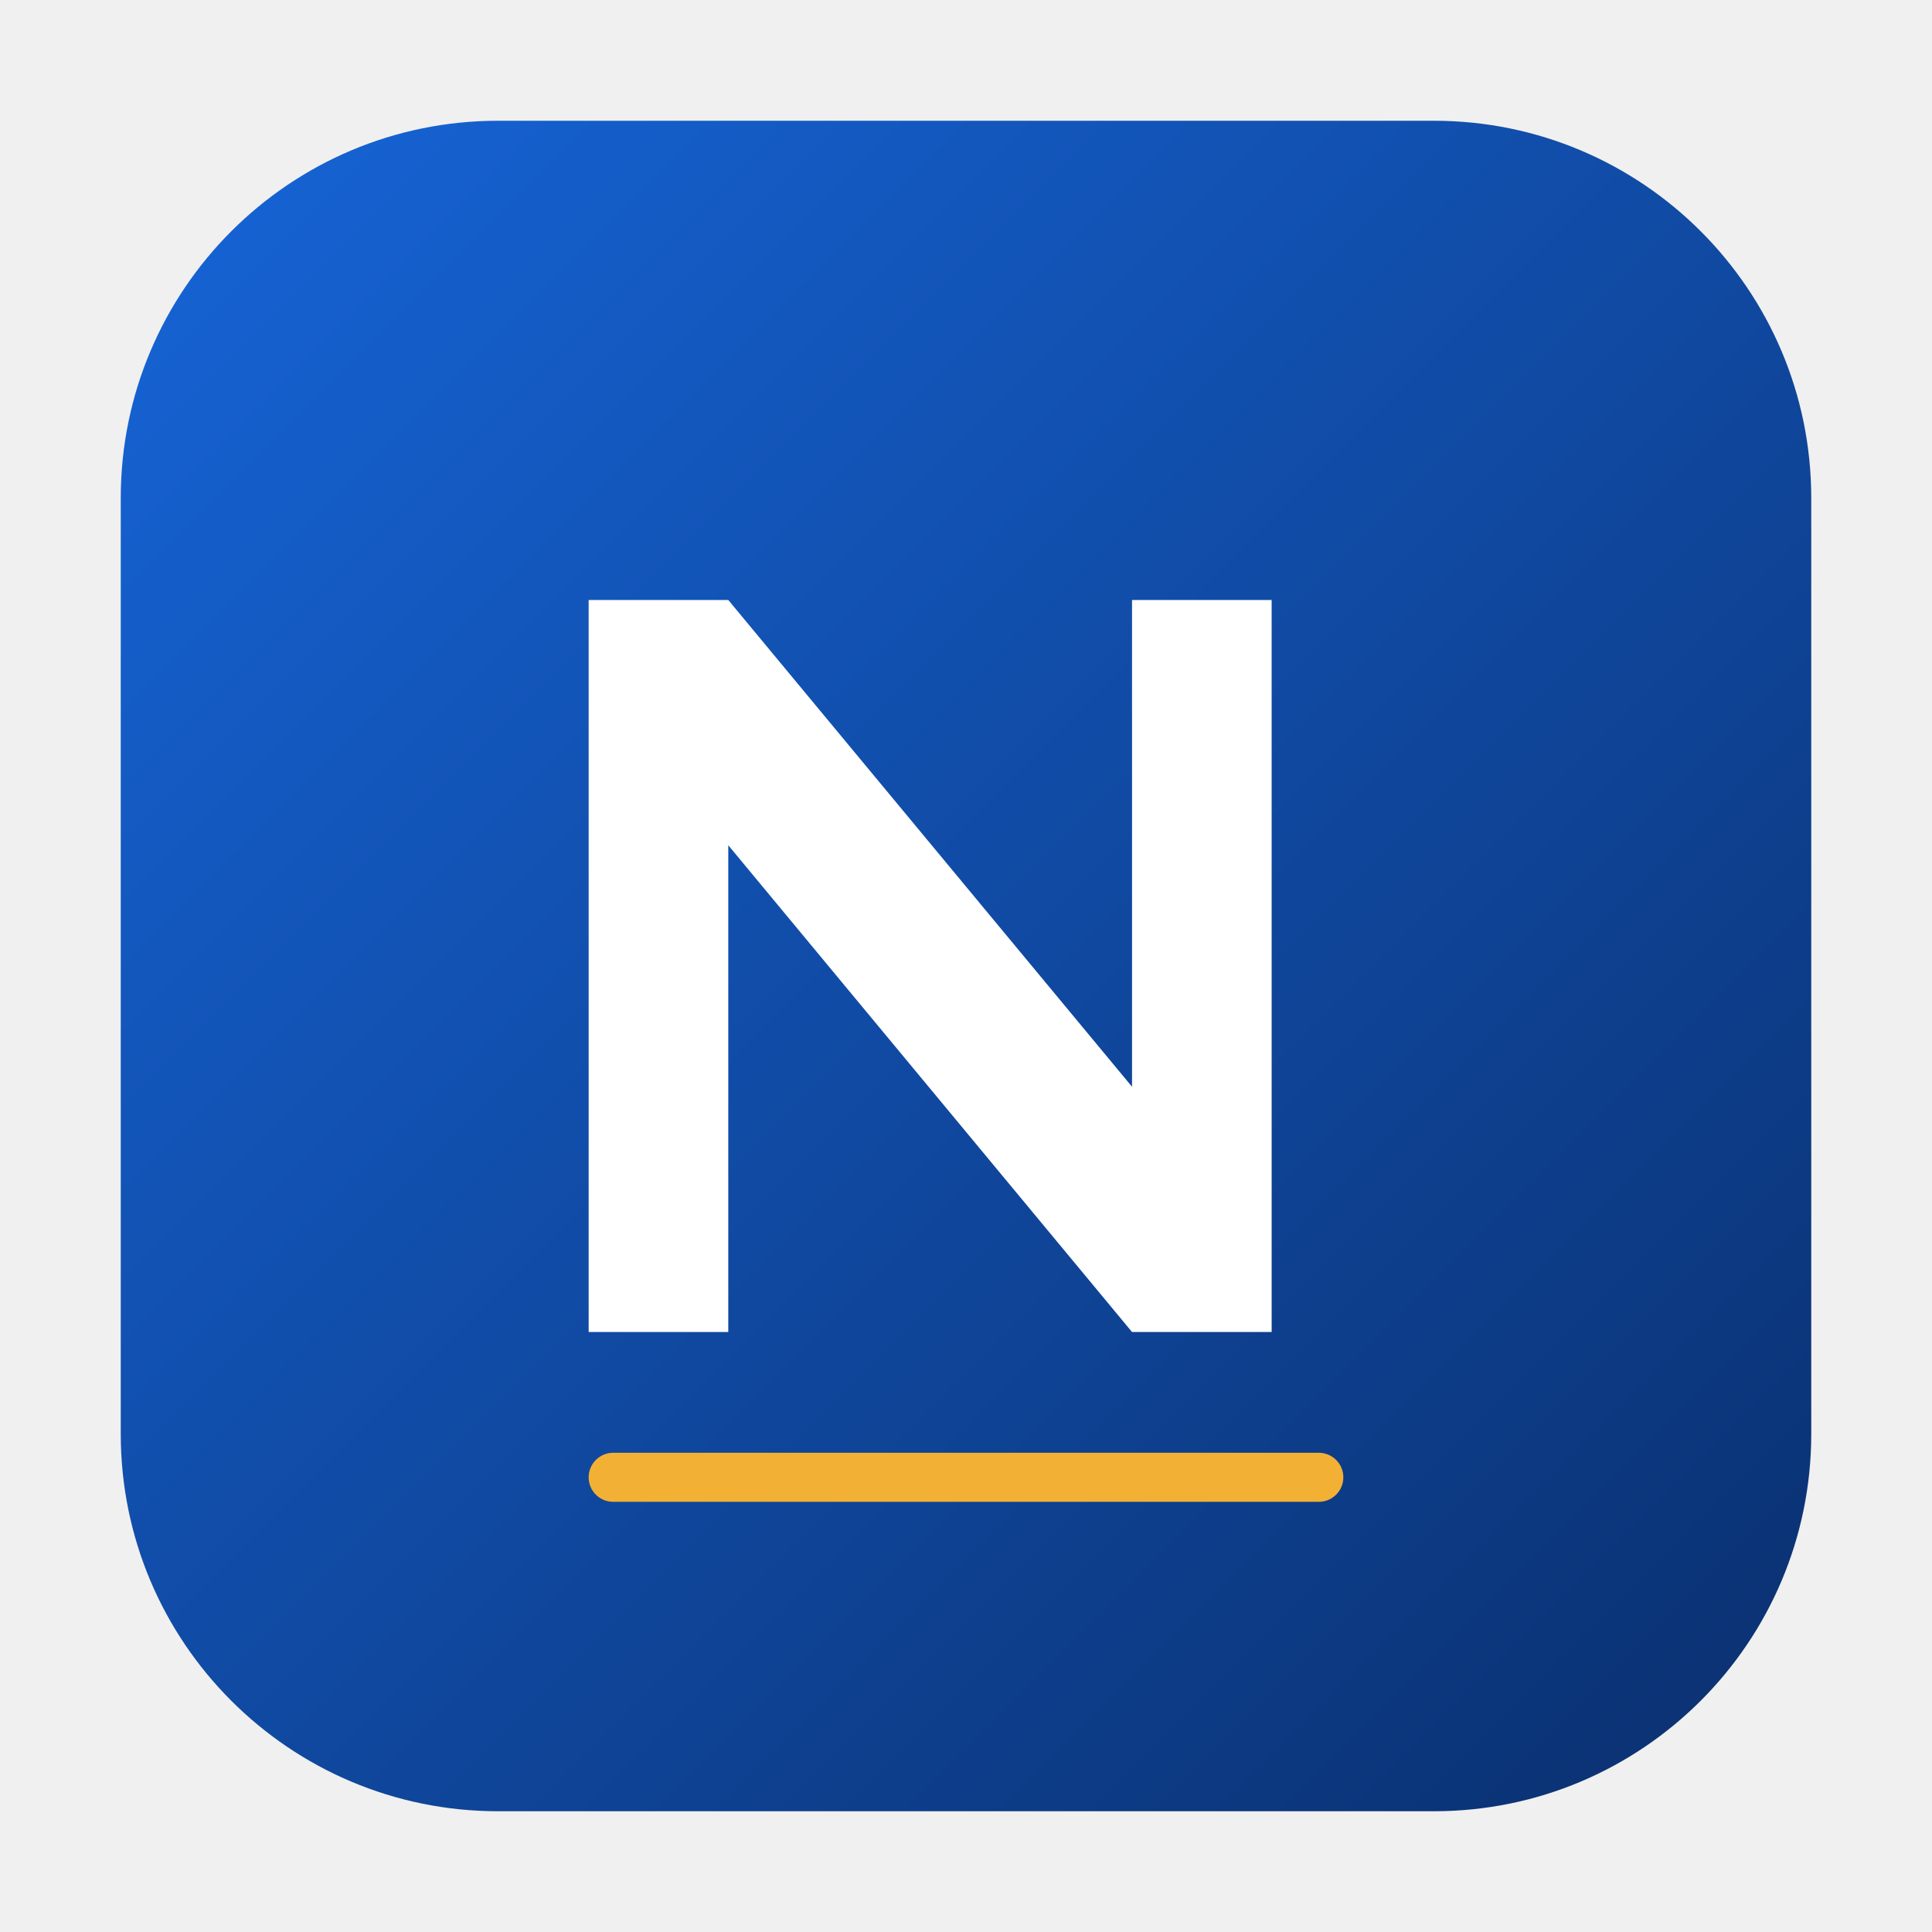
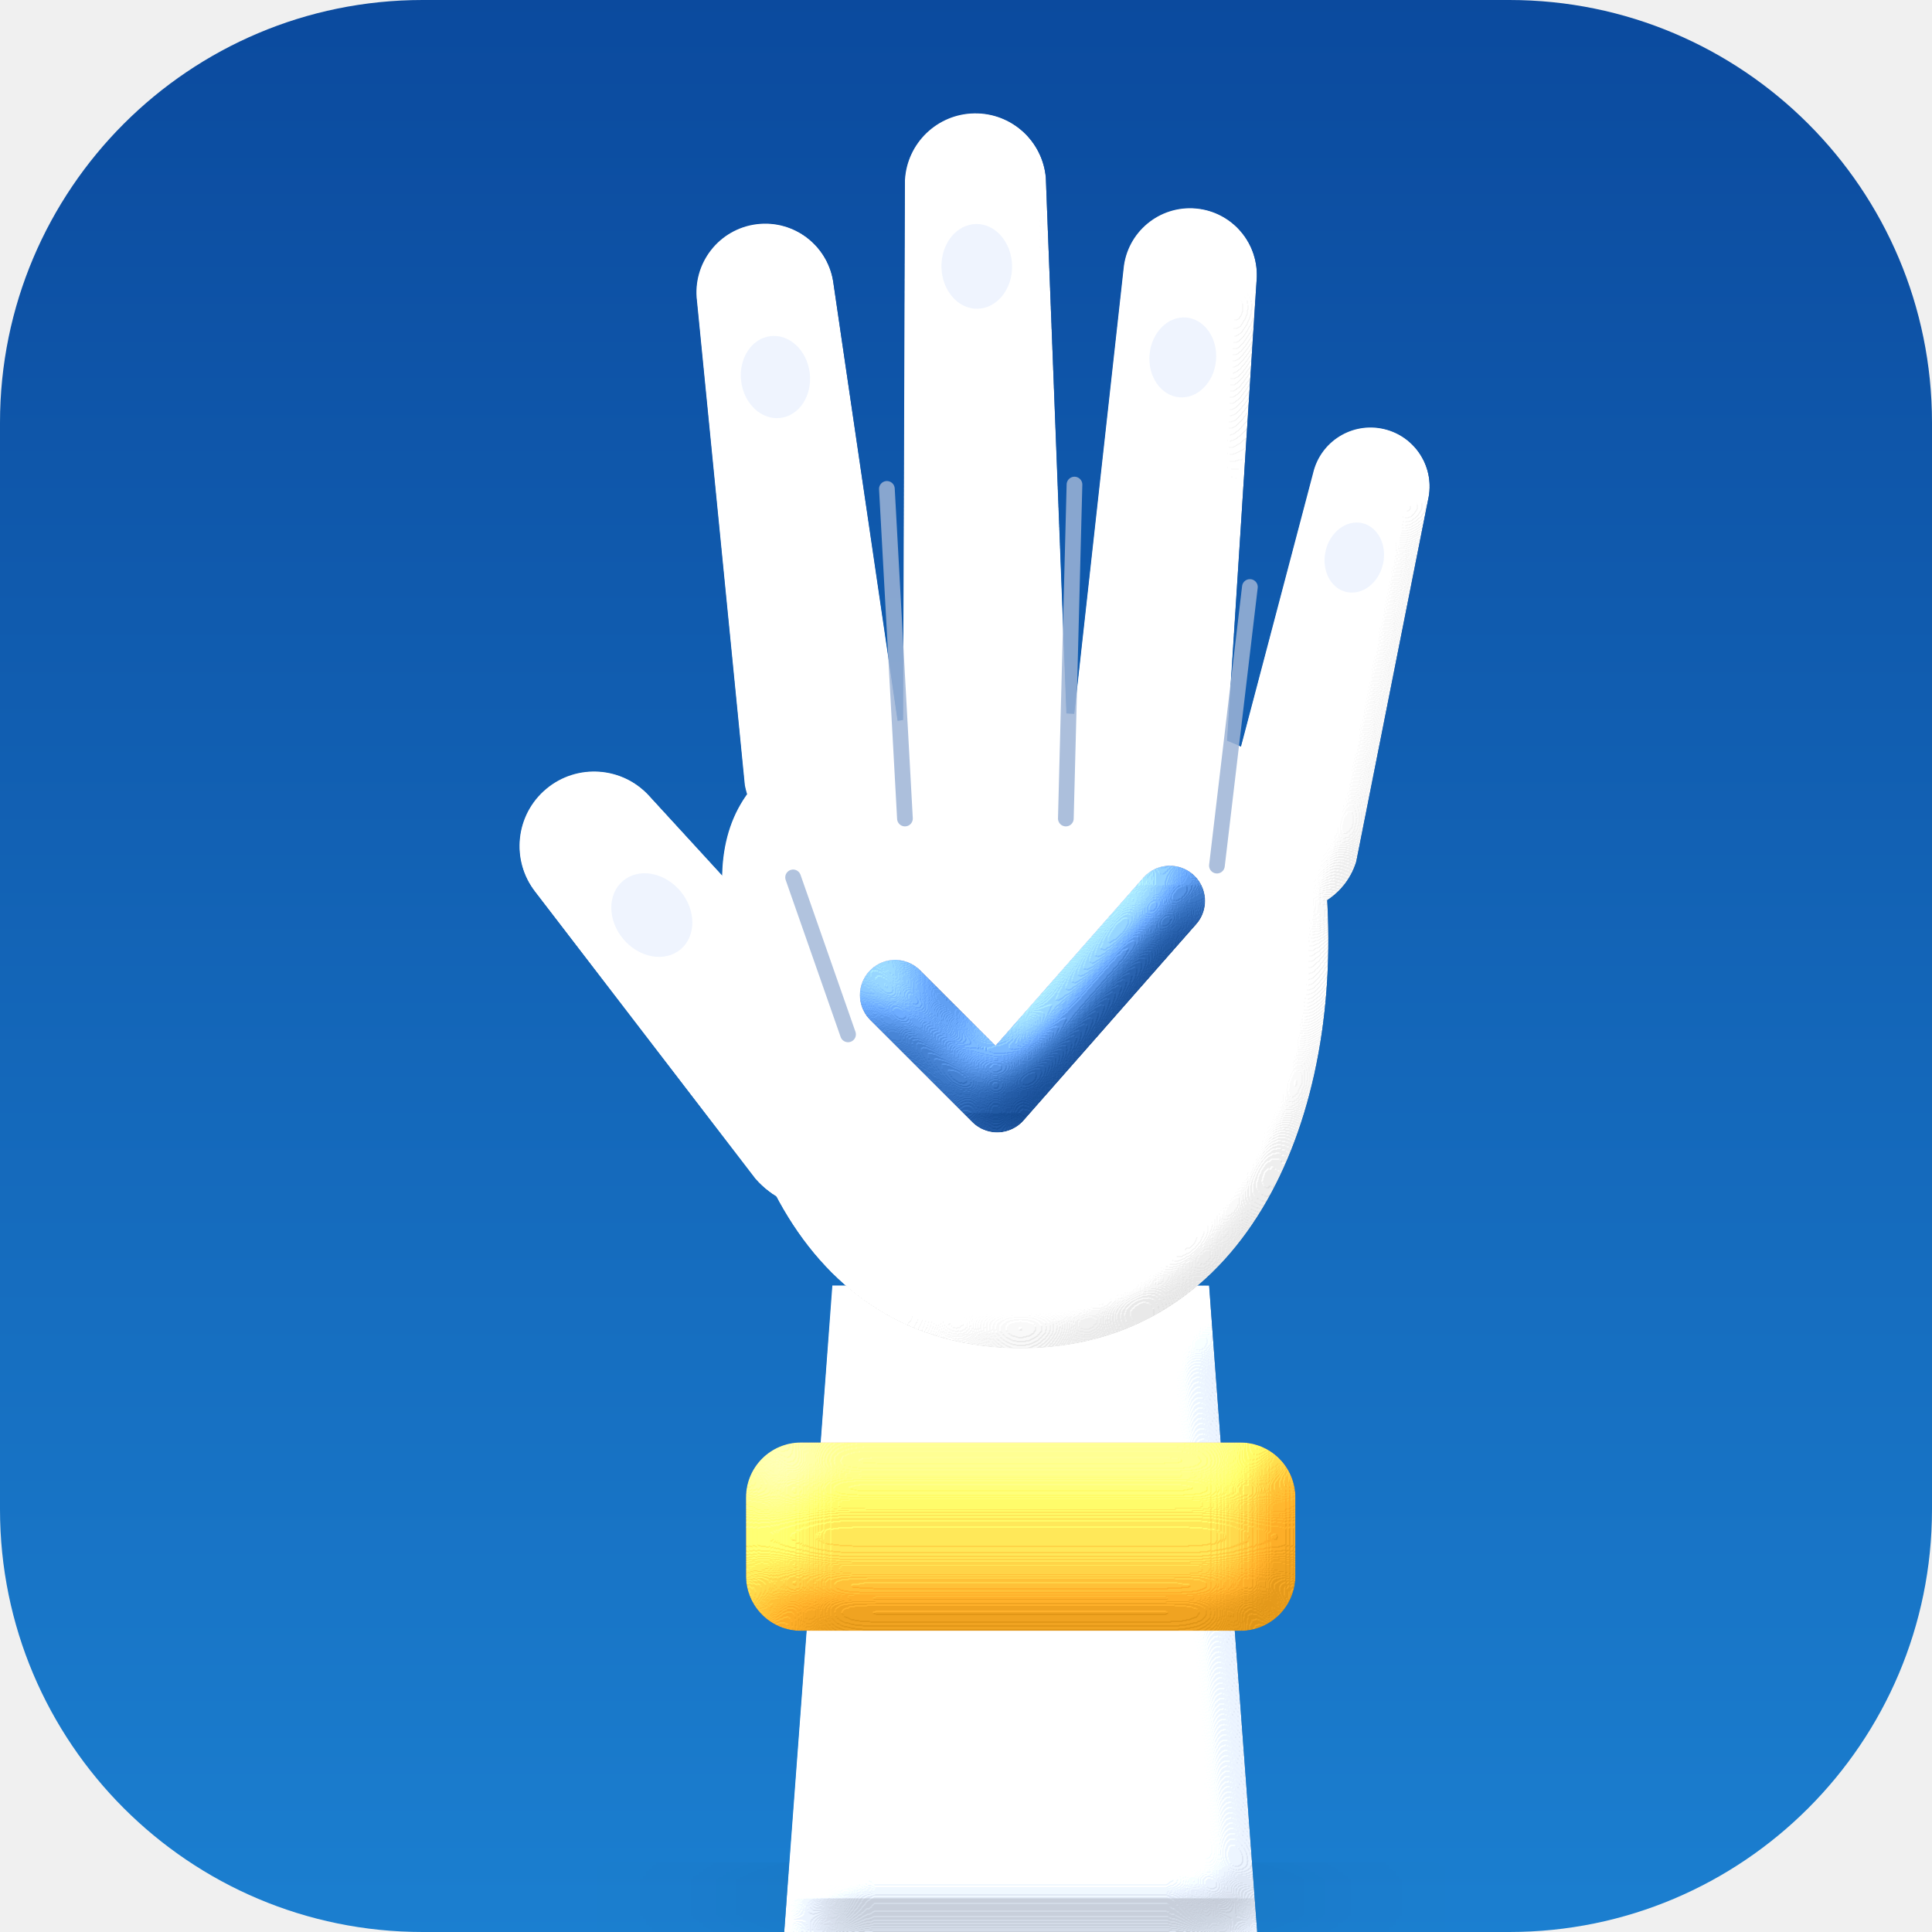
- <svg xmlns="http://www.w3.org/2000/svg" width="1024" height="1024" viewBox="0 0 1024 1024">
+ <svg xmlns="http://www.w3.org/2000/svg" viewBox="0 0 1024 1024" width="512" height="512" role="img" aria-label="Hando — bàn tay giúp bạn một tay">
  <defs>
-     <linearGradient id="g" x1="0" y1="0" x2="1" y2="1">
-       <stop offset="0" stop-color="#1665d8" />
-       <stop offset="1" stop-color="#0a2f6e" />
+     <linearGradient id="g" x1="0" y1="0" x2="0" y2="1">
+       <stop offset="0" stop-color="#0B4A9E" />
+       <stop offset="1" stop-color="#1B7FD0" />
    </linearGradient>
+     <clipPath id="c">
+       <rect width="1024" height="1024" rx="224" />
+     </clipPath>
+     <linearGradient id="skin" x1="0" y1="0" x2="0" y2="1">
+       <stop offset="0" stop-color="#FFFFFF" />
+       <stop offset="1" stop-color="#DCE8F8" />
+     </linearGradient>
+     <filter id="clay" x="-25%" y="-25%" width="150%" height="150%" color-interpolation-filters="sRGB">
+       <feGaussianBlur in="SourceAlpha" stdDeviation="9" result="b" />
+       <feDiffuseLighting in="b" surfaceScale="10" diffuseConstant="1.15" lighting-color="#ffffff" result="d">
+         <feDistantLight azimuth="235" elevation="58" />
+       </feDiffuseLighting>
+       <feComposite in="d" in2="SourceGraphic" operator="arithmetic" k1="1" k2="0" k3="0" k4="0" result="lit" />
+       <feSpecularLighting in="b" surfaceScale="10" specularConstant="0.75" specularExponent="26" lighting-color="#ffffff" result="s">
+         <feDistantLight azimuth="235" elevation="60" />
+       </feSpecularLighting>
+       <feComposite in="s" in2="lit" operator="arithmetic" k1="0" k2="1" k3="1" k4="0" result="sum" />
+       <feComposite in="sum" in2="SourceAlpha" operator="in" />
+     </filter>
+     <filter id="shadow" x="-30%" y="-30%" width="160%" height="170%">
+       <feGaussianBlur stdDeviation="14" />
+     </filter>
+     <clipPath id="cp_f1">
+       <path d="M170.3 259.5 L152.3 136.8 A17.5 17.5 0 0 0 117.5 141.1 L129.7 264.5 A20.5 20.5 0 0 0 170.3 259.5 Z" />
+     </clipPath>
+     <clipPath id="cp_f2">
+       <path d="M212.0 255.6 L206.4 109.7 A18.0 18.0 0 0 0 170.5 110.3 L170.0 256.4 A21.0 21.0 0 0 0 212.0 255.6 Z" />
+     </clipPath>
+     <clipPath id="cp_f3">
+       <path d="M251.9 263.7 L260.1 136.0 A17.0 17.0 0 0 0 226.2 133.0 L212.1 260.3 A20.0 20.0 0 0 0 251.9 263.7 Z" />
+     </clipPath>
+     <clipPath id="cp_f4">
+       <path d="M285.5 284.0 L303.8 191.8 A15.0 15.0 0 0 0 274.5 185.0 L250.5 276.0 A18.0 18.0 0 0 0 285.5 284.0 Z" />
+     </clipPath>
+     <clipPath id="cp_th">
+       <path d="M167.6 335.2 L105.4 267.3 A19.0 19.0 0 0 0 76.3 291.7 L132.4 364.8 A23.0 23.0 0 0 0 167.6 335.2 Z" />
+     </clipPath>
  </defs>
-   <rect x="64" y="64" width="896" height="896" rx="200" fill="url(#g)" />
-   <path d="M312 706V318h74l214 258V318h74v388h-74L386 448v258z" fill="#ffffff" />
-   <rect x="312" y="770" width="400" height="26" rx="13" fill="#f2b134" />
+   <style>
+ .hand{transform-box:view-box;transform-origin:200px 380px}
+ .f{transform-box:fill-box;transform-origin:50% 100%}
+ .chk{stroke-dasharray:200;stroke-dashoffset:0}
+ .sp{opacity:0}
+ @keyframes wave{0%,100%{transform:rotate(0)}15%{transform:rotate(-16deg)}30%{transform:rotate(11deg)}45%{transform:rotate(-13deg)}60%{transform:rotate(8deg)}75%{transform:rotate(-4deg)}}
+ @keyframes offer{0%{transform:translateY(70px);opacity:0}30%{transform:translateY(-10px);opacity:1}45%{transform:translateY(4px)}60%,100%{transform:translateY(0);opacity:1}}
+ @keyframes float{0%,100%{transform:translateY(0)}50%{transform:translateY(-10px)}}
+ @keyframes wig{0%,100%{transform:translateY(0)}50%{transform:translateY(-20px)}}
+ @keyframes cnt{0%,60%,100%{transform:translateY(0)}25%{transform:translateY(-34px)}}
+ @keyframes orbit{to{transform:rotate(360deg)}}
+ @keyframes counter{to{transform:rotate(-360deg)}}
+ @keyframes draw{0%{stroke-dashoffset:200}35%,100%{stroke-dashoffset:0}}
+ @keyframes pop{0%,100%{transform:scale(1)}20%{transform:scale(1.12)}40%{transform:scale(.98)}55%{transform:scale(1)}}
+ @keyframes breathe{0%,100%{transform:scale(1)}50%{transform:scale(1.045)}}
+ @keyframes mouseHold{0%,100%{transform:scaleY(.62)}45%{transform:scaleY(.62)}50%{transform:scaleY(1)}95%{transform:scaleY(1)}}
+ @keyframes typeA{0%{transform:scaleY(.62) translateY(0)}45%{transform:scaleY(.62) translateY(0)}50%{transform:scaleY(1) translateY(0)}54%{transform:translateY(-16px)}58%{transform:translateY(0)}64%{transform:translateY(-16px)}68%{transform:translateY(0)}74%{transform:translateY(-16px)}78%{transform:translateY(0)}84%{transform:translateY(-16px)}88%{transform:translateY(0)}95%{transform:scaleY(1) translateY(0)}100%{transform:scaleY(.62) translateY(0)}}
+ @keyframes clickIdx{0%,100%{transform:scaleY(.62) translateY(0)}6%{transform:scaleY(.62) translateY(14px)}10%{transform:scaleY(.62) translateY(0)}20%{transform:scaleY(.62) translateY(14px)}24%{transform:scaleY(.62) translateY(0)}34%{transform:scaleY(.62) translateY(14px)}38%{transform:scaleY(.62) translateY(0)}45%{transform:scaleY(.62) translateY(0)}50%{transform:scaleY(1) translateY(0)}54%{transform:translateY(-16px)}58%{transform:translateY(0)}64%{transform:translateY(-16px)}68%{transform:translateY(0)}95%{transform:scaleY(1)}}
+ @keyframes btn{0%,100%{opacity:0}6%,10%{opacity:1}12%{opacity:0}20%,24%{opacity:1}26%{opacity:0}34%,38%{opacity:1}40%{opacity:0}}
+ @keyframes ripple{0%,100%{opacity:0;transform:scale(.5)}6%{opacity:.9;transform:scale(.7)}16%{opacity:0;transform:scale(1.5)}20%{opacity:.9;transform:scale(.7)}30%{opacity:0;transform:scale(1.5)}34%{opacity:.9;transform:scale(.7)}44%{opacity:0;transform:scale(1.5)}}
+ @keyframes mouseOn{0%,46%{opacity:1}50%,96%{opacity:0}100%{opacity:1}}
+ @keyframes kbdOn{0%,46%{opacity:0}50%,96%{opacity:1}100%{opacity:0}}
+ @keyframes keyHit{0%,100%{fill:#F6F9FE}8%,14%{fill:#F59E0B}22%{fill:#F6F9FE}}
+ @keyframes mouseSlide{0%,100%{transform:translate(0,0)}15%{transform:translate(10px,-6px)}30%{transform:translate(-8px,4px)}45%{transform:translate(0,0)}}
+ @keyframes twinkle{0%,100%{opacity:0;transform:scale(.4)}50%{opacity:1;transform:scale(1)}}
+ @media (prefers-reduced-motion:reduce){*{animation:none!important}}
+ </style>
+   <g clip-path="url(#c)">
+     <rect width="1024" height="1024" fill="url(#g)" />
+     <g transform="translate(125 -134) scale(2.08)">
+       <ellipse cx="200" cy="560" rx="100" ry="13" fill="#000" opacity=".28" filter="url(#shadow)" />
+       <g class="hand">
+         <path d="M152 392 L138 580 L262 580 L248 392 Z" fill="#E3ECFA" filter="url(#clay)" />
+         <g filter="url(#clay)">
+           <path d="M124 292 C122 258 150 246 200 246 C252 246 280 258 278 292 C282 352 256 408 200 408 C144 408 120 352 124 292 Z" fill="#FFFFFF" />
+           <g class="f f1">
+             <path d="M170.3 259.5 L152.3 136.8 A17.5 17.5 0 0 0 117.5 141.1 L129.7 264.5 A20.5 20.5 0 0 0 170.3 259.5 Z" fill="#FFFFFF" />
+           </g>
+           <g class="f f2">
+             <path d="M212.0 255.6 L206.4 109.7 A18.0 18.0 0 0 0 170.5 110.3 L170.0 256.4 A21.0 21.0 0 0 0 212.0 255.6 Z" fill="#FFFFFF" />
+           </g>
+           <g class="f f3">
+             <path d="M251.9 263.7 L260.1 136.0 A17.0 17.0 0 0 0 226.2 133.0 L212.1 260.3 A20.0 20.0 0 0 0 251.9 263.7 Z" fill="#FFFFFF" />
+           </g>
+           <g class="f f4">
+             <path d="M285.5 284.0 L303.8 191.8 A15.0 15.0 0 0 0 274.5 185.0 L250.5 276.0 A18.0 18.0 0 0 0 285.5 284.0 Z" fill="#FFFFFF" />
+           </g>
+           <g class="f th">
+             <path d="M167.6 335.2 L105.4 267.3 A19.0 19.0 0 0 0 76.3 291.7 L132.4 364.8 A23.0 23.0 0 0 0 167.6 335.2 Z" fill="#FFFFFF" />
+           </g>
+         </g>
+         <path d="M170.5 273.0 L165.9 189.0" stroke="#9DB4D6" stroke-width="4" stroke-linecap="round" fill="none" opacity=".85" />
+         <path d="M211.5 273.0 L213.7 187.9" stroke="#9DB4D6" stroke-width="4" stroke-linecap="round" fill="none" opacity=".85" />
+         <path d="M250.0 285.0 L258.4 214.0" stroke="#9DB4D6" stroke-width="4" stroke-linecap="round" fill="none" opacity=".85" />
+         <path d="M156 328 L142 288" stroke="#9DB4D6" stroke-width="4" stroke-linecap="round" fill="none" opacity=".8" />
+         <g class="f f1">
+           <ellipse cx="137.5" cy="160.5" rx="8.8" ry="10.5" transform="rotate(-7.0 137.5 160.5)" fill="#EDF3FE" opacity=".9" />
+         </g>
+         <g class="f f2">
+           <ellipse cx="188.8" cy="132.3" rx="9.0" ry="10.8" transform="rotate(-1.0 188.8 132.3)" fill="#EDF3FE" opacity=".9" />
+         </g>
+         <g class="f f3">
+           <ellipse cx="241.3" cy="155.5" rx="8.5" ry="10.2" transform="rotate(5.0 241.3 155.5)" fill="#EDF3FE" opacity=".9" />
+         </g>
+         <g class="f f4">
+           <ellipse cx="285.0" cy="206.5" rx="7.5" ry="9.0" transform="rotate(13.0 285.0 206.5)" fill="#EDF3FE" opacity=".9" />
+         </g>
+         <g class="f th">
+           <ellipse cx="106.0" cy="297.6" rx="9.5" ry="11.4" transform="rotate(-40.0 106.0 297.6)" fill="#EDF3FE" opacity=".9" />
+         </g>
+         <rect x="130" y="432" width="140" height="48" rx="14" fill="#F59E0B" filter="url(#clay)" />
+         <path class="chk" d="M168 318 L194 344 L238 294" fill="none" stroke="#0B4A9E" stroke-width="18" stroke-linecap="round" stroke-linejoin="round" filter="url(#clay)" />
+       </g>
+     </g>
+   </g>
</svg>
